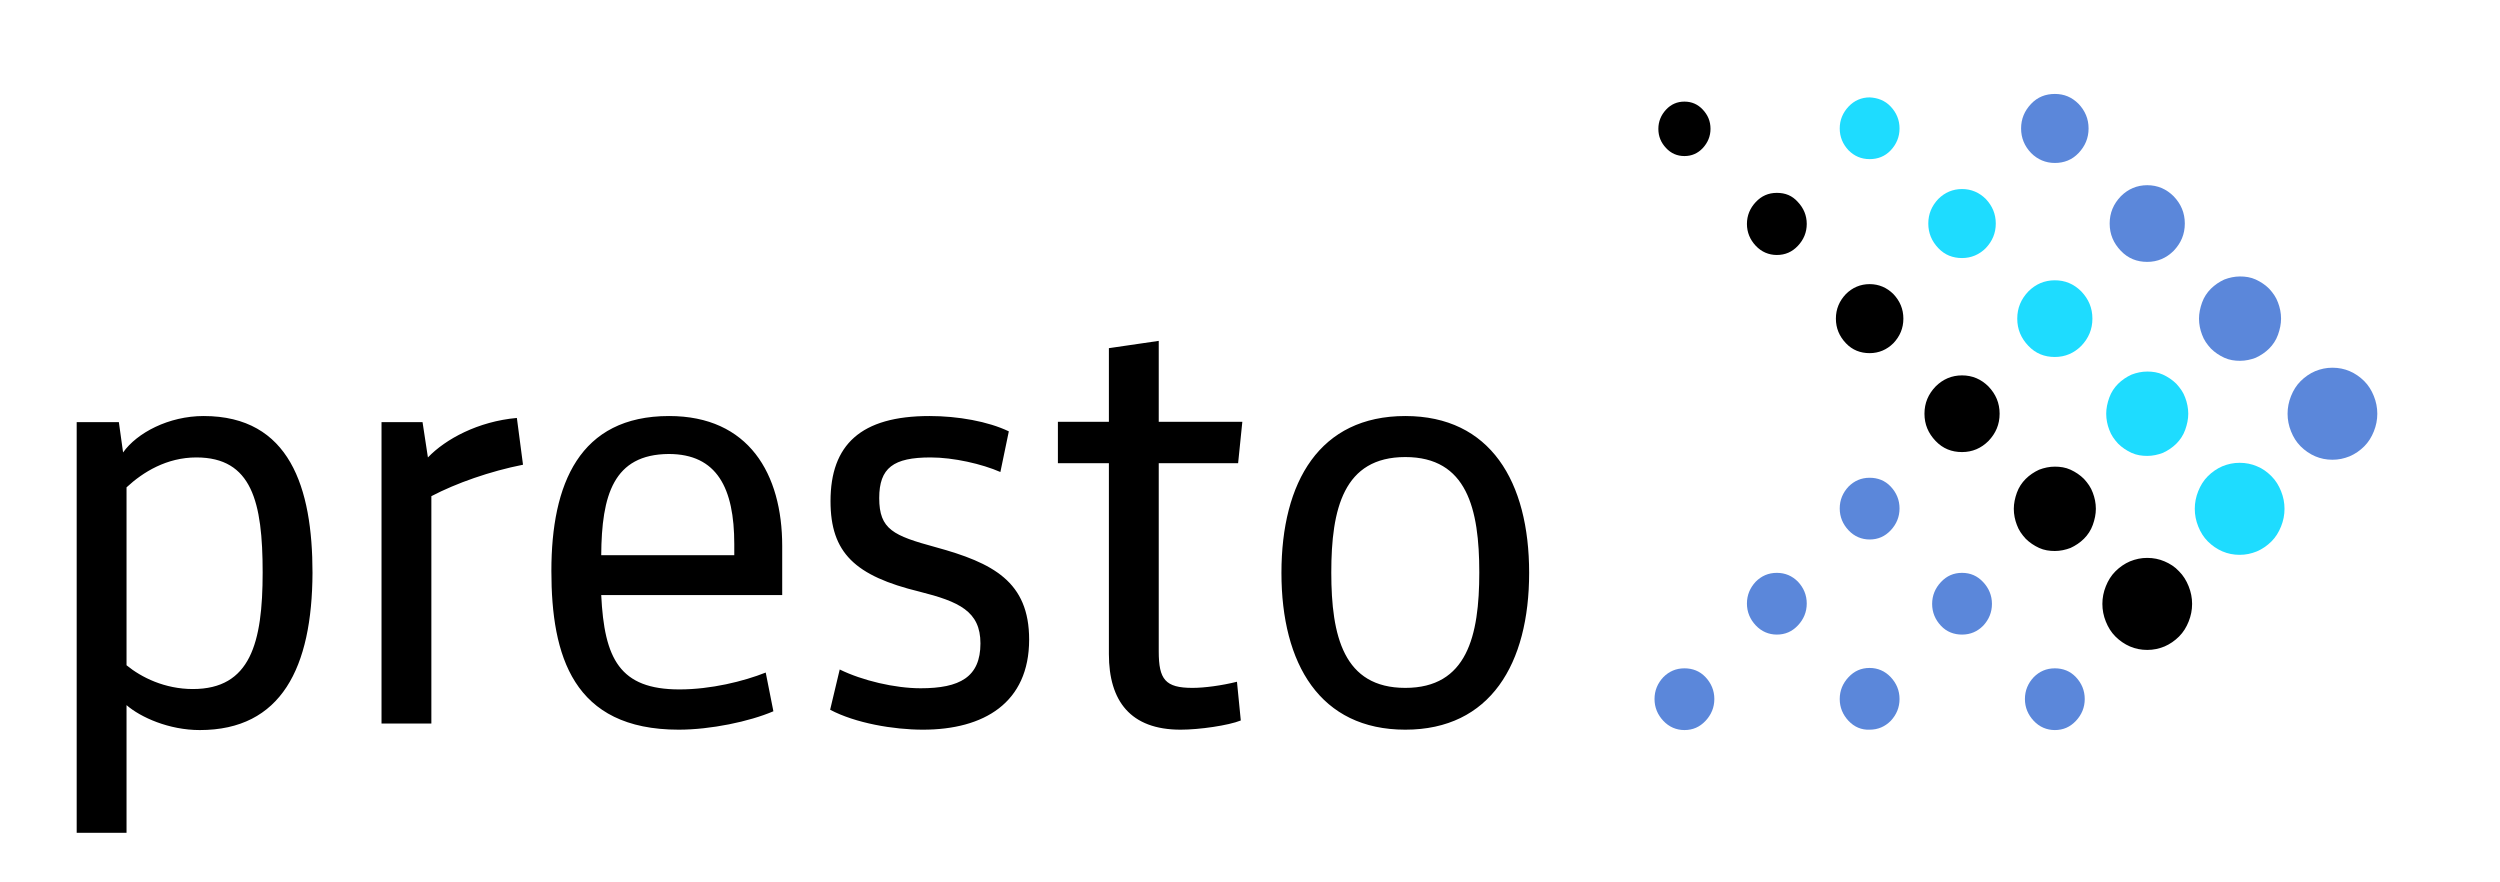
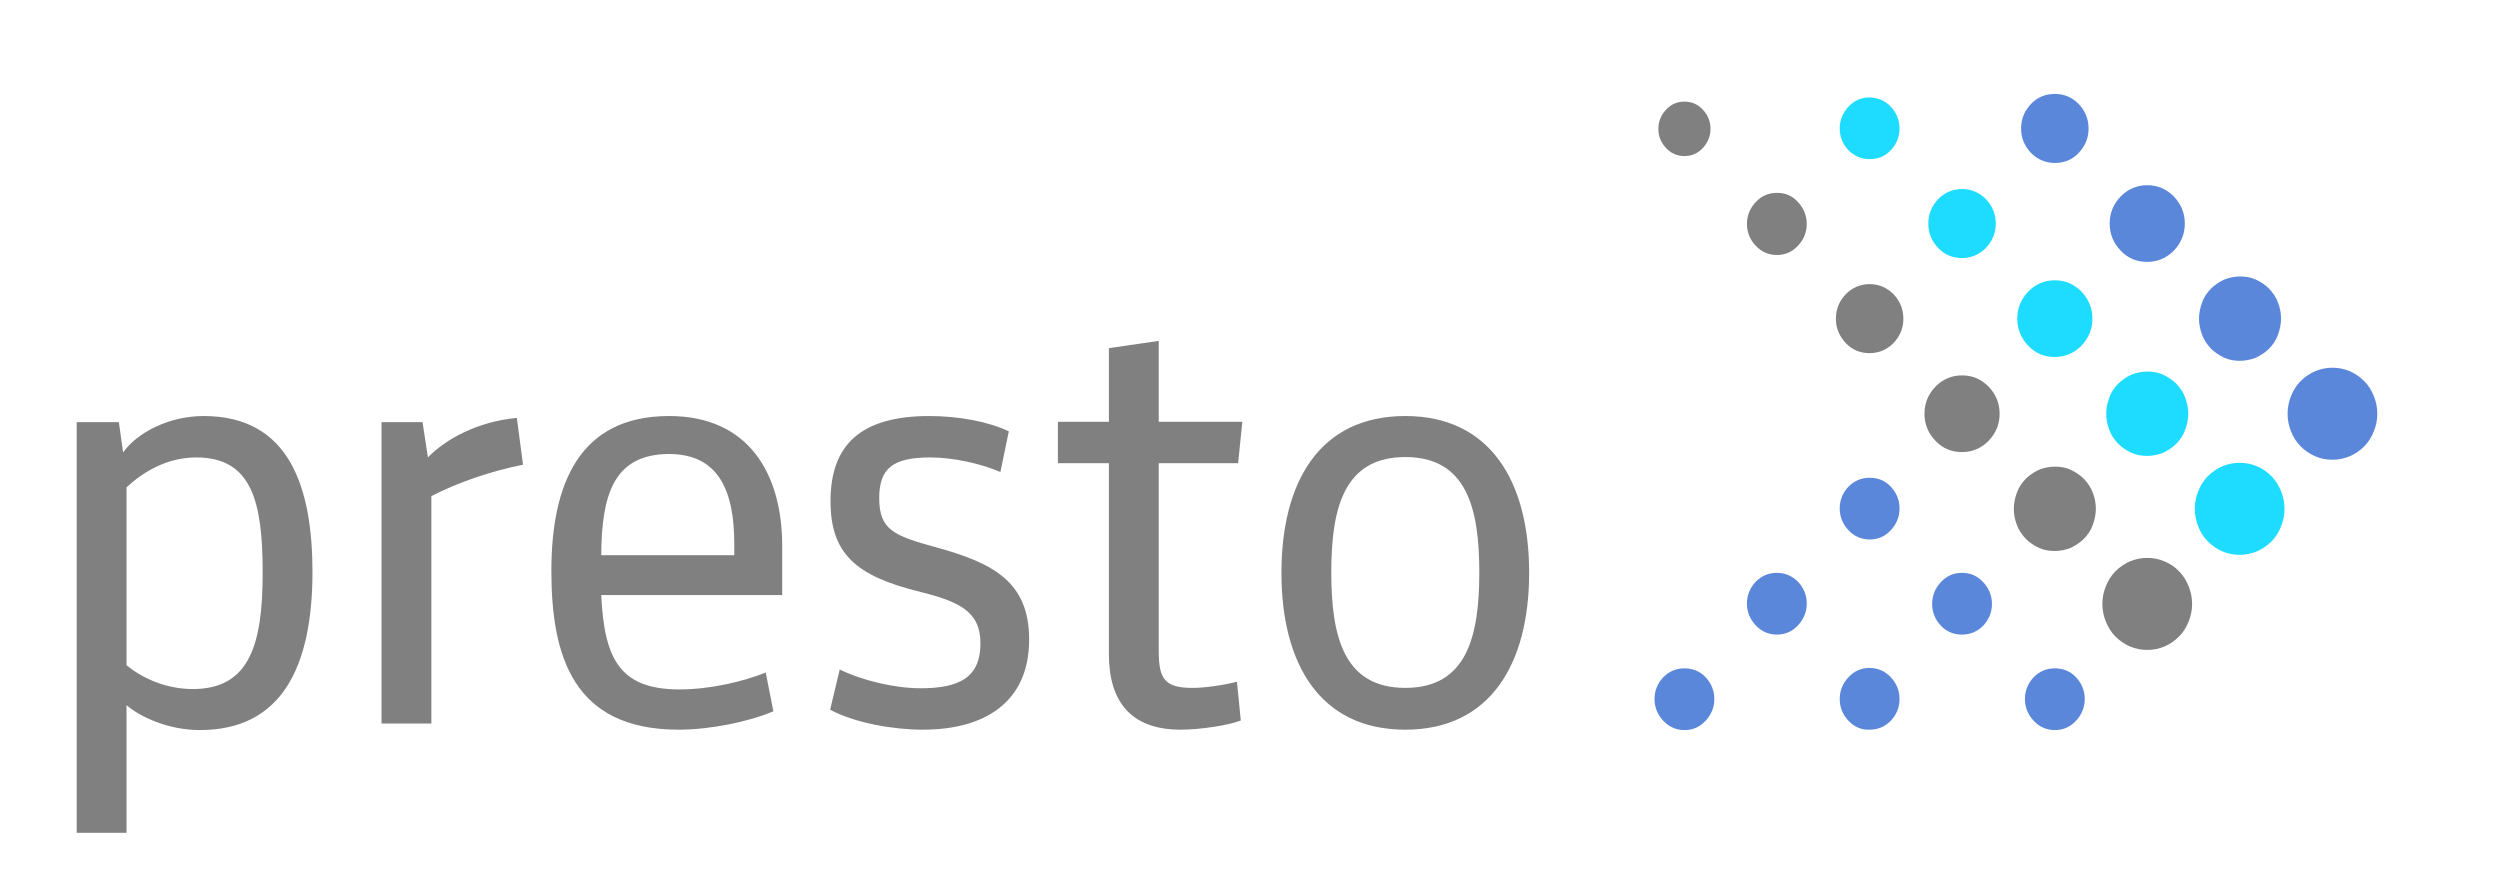
<svg xmlns="http://www.w3.org/2000/svg" version="1.1" viewBox="-153 -46 652 230" width="652" height="230">
  <defs />
  <g id="Canvas_1" fill="none" stroke-dasharray="none" fill-opacity="1" stroke-opacity="1" stroke="none">
    <rect x="-153" y="-46" width="652" height="230" />
    <g id="Canvas_1_Layer_1">
      <g id="Graphic_2">
        <path d="M 340.1 -18.2 C 341.6 -16.6 342.4 -14.7 342.4 -12.5 C 342.4 -10.3 341.6 -8.4 340.1 -6.8 C 338.6 -5.2 336.7 -4.5 334.6 -4.5 C 332.4 -4.5 330.6 -5.3 329.1 -6.8 C 327.6 -8.4 326.8 -10.3 326.8 -12.5 C 326.8 -14.7 327.6 -16.6 329.1 -18.2 C 330.6 -19.8 332.5 -20.6 334.6 -20.6 C 336.7 -20.5 338.6 -19.8 340.1 -18.2 Z M 358.7 3.3 C 356.3 3.3 354.2 4.2 352.5 5.9 C 350.8 7.7 349.9 9.8 349.9 12.3 C 349.9 14.8 350.8 16.9 352.5 18.7 C 354.2 20.5 356.3 21.3 358.7 21.3 C 361.1 21.3 363.2 20.4 364.9 18.7 C 366.6 16.9 367.5 14.8 367.5 12.3 C 367.5 9.8 366.6 7.7 364.9 5.9 C 363.2 4.2 361.1 3.3 358.7 3.3 Z M 382.9 27.1 C 380.2 27.1 377.9 28.1 376 30 C 374.1 32 373.1 34.3 373.1 37.1 C 373.1 39.9 374.1 42.2 376 44.2 C 377.9 46.2 380.2 47.1 382.9 47.1 C 385.6 47.1 387.9 46.1 389.8 44.2 C 391.7 42.2 392.7 39.9 392.7 37.1 C 392.7 34.3 391.7 32 389.8 30 C 387.8 28 385.5 27.1 382.9 27.1 Z M 411.1 51.7 C 409.8 51.1 408.4 50.9 407 50.9 C 405.6 50.9 404.2 51.2 402.9 51.7 C 401.6 52.3 400.4 53.1 399.4 54.1 C 398.4 55.1 397.6 56.3 397.1 57.7 C 396.6 59.1 396.3 60.5 396.3 61.9 C 396.3 63.4 396.6 64.8 397.1 66.1 C 397.6 67.5 398.4 68.6 399.4 69.7 C 400.4 70.7 401.6 71.5 402.9 72.1 C 404.2 72.7 405.6 72.9 407 72.9 C 408.4 72.9 409.8 72.6 411.1 72.1 C 412.4 71.5 413.6 70.7 414.6 69.7 C 415.6 68.7 416.4 67.5 416.9 66.1 C 417.4 64.7 417.7 63.3 417.7 61.9 C 417.7 60.5 417.4 59 416.9 57.7 C 416.4 56.3 415.6 55.2 414.6 54.1 C 413.6 53.1 412.4 52.3 411.1 51.7 Z M 435.6 75.6 C 434.2 75 432.7 74.7 431.1 74.7 C 429.5 74.7 428.1 75 426.6 75.6 C 425.2 76.2 423.9 77.1 422.8 78.2 C 421.7 79.3 420.9 80.6 420.3 82.1 C 419.7 83.6 419.4 85.1 419.4 86.7 C 419.4 88.3 419.7 89.8 420.3 91.3 C 420.9 92.8 421.7 94.1 422.8 95.2 C 423.9 96.3 425.2 97.2 426.6 97.8 C 428 98.4 429.5 98.7 431.1 98.7 C 432.7 98.7 434.1 98.4 435.6 97.8 C 437 97.2 438.3 96.3 439.4 95.2 C 440.5 94.1 441.3 92.8 441.9 91.3 C 442.5 89.8 442.8 88.3 442.8 86.7 C 442.8 85.1 442.5 83.6 441.9 82.1 C 441.3 80.6 440.5 79.3 439.4 78.2 C 438.3 77.1 437.1 76.2 435.6 75.6 Z" fill="#1edcff" />
      </g>
      <g id="Graphic_3">
-         <path d="M -120 127.5 C -116.1 130.7 -110 133.7 -102.7 133.7 C -87.7 133.7 -84.5 121.7 -84.5 103.3 C -84.5 84.9 -87.3 73.3 -101.8 73.3 C -109.5 73.3 -115.7 77.1 -120 81.1 Z M -100.9 144.4 C -108.9 144.4 -116.3 141.1 -120 137.9 L -120 171.2 L -133 171.2 L -133 64.1 L -122 64.1 L -120.9 72 C -117.3 66.9 -109 62.5 -99.9 62.5 C -77.4 62.5 -71.5 81.2 -71.5 103.4 C -71.6 128.1 -79.6 144.4 -100.9 144.4 Z M -16.6 75.2 C -25.2 76.9 -34 80 -40.5 83.4 L -40.5 142.7 L -53.5 142.7 L -53.5 64.1 L -42.8 64.1 L -41.4 73.3 C -36.8 68.5 -28.3 63.9 -18.2 63 Z M 3.8 98.8 L 38.5 98.8 L 38.5 95.9 C 38.5 81.3 34 72.4 21.4 72.4 C 7 72.5 3.9 83.1 3.8 98.8 Z M 3.8 109.2 C 4.6 125.8 8.6 133.8 24.2 133.8 C 32.4 133.8 40.9 131.7 46.7 129.4 L 48.7 139.5 C 42.4 142.2 32.3 144.3 24 144.3 C -3.6 144.3 -9.2 125 -9.2 102.9 C -9.2 80.2 -1.9 62.5 21.5 62.5 C 42.3 62.5 51 77.6 51 96.4 L 51 109.2 L 3.8 109.2 Z M 87.7 144.3 C 80 144.3 70.1 142.6 63.5 139.1 L 66 128.6 C 71.9 131.5 80.4 133.5 87.1 133.5 C 97.3 133.5 102.7 130.6 102.7 121.8 C 102.7 113.4 97.1 110.9 86.8 108.3 C 70 104.2 63.6 98.2 63.6 84.7 C 63.6 70 71.5 62.5 89.4 62.5 C 96.8 62.5 104.7 63.9 110.1 66.5 L 107.9 77.1 C 103.1 75 95.7 73.3 89.7 73.3 C 80 73.3 76.3 76 76.3 83.9 C 76.3 92.1 80 93.7 91 96.7 C 106 100.8 115.4 105.7 115.4 120.8 C 115.4 137.3 103.6 144.3 87.7 144.3 Z M 170.6 141.9 C 167.4 143.2 159.8 144.3 154.9 144.3 C 141.8 144.3 136.2 136.8 136.2 124.6 L 136.2 74.8 L 122.9 74.8 L 122.9 64 L 136.2 64 L 136.2 44.8 L 149.2 42.9 L 149.2 64 L 171 64 L 169.9 74.8 L 149.2 74.8 L 149.2 123.9 C 149.2 131.2 150.9 133.4 158 133.4 C 161.1 133.4 165.6 132.8 169.6 131.8 Z M 213.5 73.2 C 197.4 73.2 194.2 86.7 194.2 103.3 C 194.2 119.9 197.4 133.4 213.5 133.4 C 229.6 133.4 232.8 119.9 232.8 103.3 C 232.8 86.7 229.6 73.2 213.5 73.2 Z M 213.5 144.3 C 191.3 144.3 181.2 127.2 181.2 103.4 C 181.2 79.6 191.2 62.5 213.5 62.5 C 235.7 62.5 245.8 79.6 245.8 103.4 C 245.8 127.1 235.7 144.3 213.5 144.3 Z M 291.1 -17.4 C 292.4 -16 293.1 -14.4 293.1 -12.4 C 293.1 -10.5 292.4 -8.8 291.1 -7.4 C 289.8 -6 288.2 -5.3 286.3 -5.3 C 284.4 -5.3 282.8 -6 281.5 -7.4 C 280.2 -8.8 279.5 -10.4 279.5 -12.4 C 279.5 -14.3 280.2 -16 281.5 -17.4 C 282.8 -18.8 284.4 -19.5 286.3 -19.5 C 288.2 -19.5 289.8 -18.8 291.1 -17.4 Z M 310.4 4.3 C 308.2 4.3 306.4 5.1 304.9 6.7 C 303.4 8.3 302.6 10.2 302.6 12.4 C 302.6 14.6 303.4 16.5 304.9 18.1 C 306.4 19.7 308.3 20.5 310.4 20.5 C 312.6 20.5 314.4 19.7 315.9 18.1 C 317.4 16.5 318.2 14.6 318.2 12.4 C 318.2 10.2 317.4 8.3 315.9 6.7 C 314.4 5 312.6 4.3 310.4 4.3 Z M 334.6 28.1 C 332.2 28.1 330.1 29 328.4 30.7 C 326.7 32.5 325.8 34.6 325.8 37.1 C 325.8 39.6 326.7 41.7 328.4 43.5 C 330.1 45.3 332.2 46.1 334.6 46.1 C 337 46.1 339.1 45.2 340.8 43.5 C 342.5 41.7 343.4 39.6 343.4 37.1 C 343.4 34.6 342.5 32.5 340.8 30.7 C 339.1 29 337 28.1 334.6 28.1 Z M 358.7 51.9 C 356 51.9 353.7 52.9 351.8 54.8 C 349.9 56.8 348.9 59.1 348.9 61.9 C 348.9 64.7 349.9 67 351.8 69 C 353.7 71 356 71.9 358.7 71.9 C 361.4 71.9 363.7 70.9 365.6 69 C 367.5 67 368.5 64.7 368.5 61.9 C 368.5 59.1 367.5 56.8 365.6 54.8 C 363.7 52.9 361.4 51.9 358.7 51.9 Z M 387 76.5 C 385.7 75.9 384.3 75.7 382.9 75.7 C 381.5 75.7 380.1 76 378.8 76.5 C 377.5 77.1 376.3 77.9 375.3 78.9 C 374.3 79.9 373.5 81.1 373 82.5 C 372.5 83.9 372.2 85.3 372.2 86.7 C 372.2 88.2 372.5 89.6 373 90.9 C 373.5 92.3 374.3 93.4 375.3 94.5 C 376.3 95.5 377.5 96.3 378.8 96.9 C 380.1 97.5 381.5 97.7 382.9 97.7 C 384.3 97.7 385.7 97.4 387 96.9 C 388.3 96.3 389.5 95.5 390.5 94.5 C 391.5 93.5 392.3 92.3 392.8 90.9 C 393.3 89.5 393.6 88.1 393.6 86.7 C 393.6 85.2 393.3 83.8 392.8 82.5 C 392.3 81.1 391.5 80 390.5 78.9 C 389.5 77.9 388.3 77.1 387 76.5 Z M 411.5 100.4 C 410.1 99.8 408.6 99.5 407 99.5 C 405.4 99.5 404 99.8 402.5 100.4 C 401.1 101 399.8 101.9 398.7 103 C 397.6 104.1 396.8 105.4 396.2 106.9 C 395.6 108.4 395.3 109.9 395.3 111.5 C 395.3 113.1 395.6 114.6 396.2 116.1 C 396.8 117.6 397.6 118.9 398.7 120 C 399.8 121.1 401.1 122 402.5 122.6 C 403.9 123.2 405.4 123.5 407 123.5 C 408.6 123.5 410 123.2 411.5 122.6 C 412.9 122 414.2 121.1 415.3 120 C 416.4 118.9 417.2 117.6 417.8 116.1 C 418.4 114.6 418.7 113.1 418.7 111.5 C 418.7 109.9 418.4 108.4 417.8 106.9 C 417.2 105.4 416.4 104.1 415.3 103 C 414.2 101.8 412.9 101 411.5 100.4 Z" fill="black" />
+         <path d="M -120 127.5 C -116.1 130.7 -110 133.7 -102.7 133.7 C -87.7 133.7 -84.5 121.7 -84.5 103.3 C -84.5 84.9 -87.3 73.3 -101.8 73.3 C -109.5 73.3 -115.7 77.1 -120 81.1 Z M -100.9 144.4 C -108.9 144.4 -116.3 141.1 -120 137.9 L -120 171.2 L -133 171.2 L -133 64.1 L -122 64.1 L -120.9 72 C -117.3 66.9 -109 62.5 -99.9 62.5 C -77.4 62.5 -71.5 81.2 -71.5 103.4 C -71.6 128.1 -79.6 144.4 -100.9 144.4 Z M -16.6 75.2 C -25.2 76.9 -34 80 -40.5 83.4 L -40.5 142.7 L -53.5 142.7 L -53.5 64.1 L -42.8 64.1 L -41.4 73.3 C -36.8 68.5 -28.3 63.9 -18.2 63 Z M 3.8 98.8 L 38.5 98.8 L 38.5 95.9 C 38.5 81.3 34 72.4 21.4 72.4 C 7 72.5 3.9 83.1 3.8 98.8 Z M 3.8 109.2 C 4.6 125.8 8.6 133.8 24.2 133.8 C 32.4 133.8 40.9 131.7 46.7 129.4 L 48.7 139.5 C 42.4 142.2 32.3 144.3 24 144.3 C -3.6 144.3 -9.2 125 -9.2 102.9 C -9.2 80.2 -1.9 62.5 21.5 62.5 C 42.3 62.5 51 77.6 51 96.4 L 51 109.2 L 3.8 109.2 Z M 87.7 144.3 C 80 144.3 70.1 142.6 63.5 139.1 L 66 128.6 C 71.9 131.5 80.4 133.5 87.1 133.5 C 97.3 133.5 102.7 130.6 102.7 121.8 C 102.7 113.4 97.1 110.9 86.8 108.3 C 70 104.2 63.6 98.2 63.6 84.7 C 63.6 70 71.5 62.5 89.4 62.5 C 96.8 62.5 104.7 63.9 110.1 66.5 L 107.9 77.1 C 103.1 75 95.7 73.3 89.7 73.3 C 80 73.3 76.3 76 76.3 83.9 C 76.3 92.1 80 93.7 91 96.7 C 106 100.8 115.4 105.7 115.4 120.8 C 115.4 137.3 103.6 144.3 87.7 144.3 Z M 170.6 141.9 C 167.4 143.2 159.8 144.3 154.9 144.3 C 141.8 144.3 136.2 136.8 136.2 124.6 L 136.2 74.8 L 122.9 74.8 L 122.9 64 L 136.2 64 L 136.2 44.8 L 149.2 42.9 L 149.2 64 L 171 64 L 169.9 74.8 L 149.2 74.8 L 149.2 123.9 C 149.2 131.2 150.9 133.4 158 133.4 C 161.1 133.4 165.6 132.8 169.6 131.8 Z M 213.5 73.2 C 197.4 73.2 194.2 86.7 194.2 103.3 C 194.2 119.9 197.4 133.4 213.5 133.4 C 229.6 133.4 232.8 119.9 232.8 103.3 C 232.8 86.7 229.6 73.2 213.5 73.2 Z M 213.5 144.3 C 191.3 144.3 181.2 127.2 181.2 103.4 C 181.2 79.6 191.2 62.5 213.5 62.5 C 235.7 62.5 245.8 79.6 245.8 103.4 C 245.8 127.1 235.7 144.3 213.5 144.3 Z M 291.1 -17.4 C 292.4 -16 293.1 -14.4 293.1 -12.4 C 293.1 -10.5 292.4 -8.8 291.1 -7.4 C 289.8 -6 288.2 -5.3 286.3 -5.3 C 284.4 -5.3 282.8 -6 281.5 -7.4 C 280.2 -8.8 279.5 -10.4 279.5 -12.4 C 279.5 -14.3 280.2 -16 281.5 -17.4 C 282.8 -18.8 284.4 -19.5 286.3 -19.5 C 288.2 -19.5 289.8 -18.8 291.1 -17.4 Z M 310.4 4.3 C 308.2 4.3 306.4 5.1 304.9 6.7 C 303.4 8.3 302.6 10.2 302.6 12.4 C 302.6 14.6 303.4 16.5 304.9 18.1 C 306.4 19.7 308.3 20.5 310.4 20.5 C 312.6 20.5 314.4 19.7 315.9 18.1 C 317.4 16.5 318.2 14.6 318.2 12.4 C 318.2 10.2 317.4 8.3 315.9 6.7 C 314.4 5 312.6 4.3 310.4 4.3 Z M 334.6 28.1 C 332.2 28.1 330.1 29 328.4 30.7 C 326.7 32.5 325.8 34.6 325.8 37.1 C 325.8 39.6 326.7 41.7 328.4 43.5 C 330.1 45.3 332.2 46.1 334.6 46.1 C 337 46.1 339.1 45.2 340.8 43.5 C 342.5 41.7 343.4 39.6 343.4 37.1 C 343.4 34.6 342.5 32.5 340.8 30.7 C 339.1 29 337 28.1 334.6 28.1 Z M 358.7 51.9 C 356 51.9 353.7 52.9 351.8 54.8 C 349.9 56.8 348.9 59.1 348.9 61.9 C 348.9 64.7 349.9 67 351.8 69 C 353.7 71 356 71.9 358.7 71.9 C 361.4 71.9 363.7 70.9 365.6 69 C 367.5 67 368.5 64.7 368.5 61.9 C 368.5 59.1 367.5 56.8 365.6 54.8 C 363.7 52.9 361.4 51.9 358.7 51.9 Z M 387 76.5 C 385.7 75.9 384.3 75.7 382.9 75.7 C 381.5 75.7 380.1 76 378.8 76.5 C 377.5 77.1 376.3 77.9 375.3 78.9 C 374.3 79.9 373.5 81.1 373 82.5 C 372.5 83.9 372.2 85.3 372.2 86.7 C 372.2 88.2 372.5 89.6 373 90.9 C 373.5 92.3 374.3 93.4 375.3 94.5 C 376.3 95.5 377.5 96.3 378.8 96.9 C 380.1 97.5 381.5 97.7 382.9 97.7 C 384.3 97.7 385.7 97.4 387 96.9 C 388.3 96.3 389.5 95.5 390.5 94.5 C 391.5 93.5 392.3 92.3 392.8 90.9 C 393.3 89.5 393.6 88.1 393.6 86.7 C 393.6 85.2 393.3 83.8 392.8 82.5 C 392.3 81.1 391.5 80 390.5 78.9 C 389.5 77.9 388.3 77.1 387 76.5 Z M 411.5 100.4 C 410.1 99.8 408.6 99.5 407 99.5 C 405.4 99.5 404 99.8 402.5 100.4 C 401.1 101 399.8 101.9 398.7 103 C 397.6 104.1 396.8 105.4 396.2 106.9 C 395.6 108.4 395.3 109.9 395.3 111.5 C 395.3 113.1 395.6 114.6 396.2 116.1 C 396.8 117.6 397.6 118.9 398.7 120 C 399.8 121.1 401.1 122 402.5 122.6 C 403.9 123.2 405.4 123.5 407 123.5 C 408.6 123.5 410 123.2 411.5 122.6 C 412.9 122 414.2 121.1 415.3 120 C 416.4 118.9 417.2 117.6 417.8 116.1 C 418.4 114.6 418.7 113.1 418.7 111.5 C 418.7 109.9 418.4 108.4 417.8 106.9 C 417.2 105.4 416.4 104.1 415.3 103 C 414.2 101.8 412.9 101 411.5 100.4 Z" fill="#808080" />
      </g>
      <g id="Graphic_4">
        <path d="M 389.1 -18.9 C 390.8 -17.1 391.7 -15 391.7 -12.5 C 391.7 -10 390.8 -7.9 389.1 -6.1 C 387.4 -4.3 385.3 -3.5 382.9 -3.5 C 380.5 -3.5 378.4 -4.4 376.7 -6.1 C 375 -7.9 374.1 -10 374.1 -12.5 C 374.1 -15 375 -17.1 376.7 -18.9 C 378.4 -20.7 380.5 -21.5 382.9 -21.5 C 385.3 -21.5 387.3 -20.7 389.1 -18.9 Z M 407 2.3 C 404.3 2.3 402 3.3 400.1 5.2 C 398.2 7.2 397.2 9.5 397.2 12.3 C 397.2 15.1 398.2 17.4 400.1 19.4 C 402 21.4 404.3 22.3 407 22.3 C 409.7 22.3 412 21.3 413.9 19.4 C 415.8 17.4 416.8 15.1 416.8 12.3 C 416.8 9.5 415.8 7.2 413.9 5.2 C 412 3.3 409.7 2.3 407 2.3 Z M 435.3 26.9 C 434 26.3 432.6 26.1 431.2 26.1 C 429.8 26.1 428.4 26.4 427.1 26.9 C 425.8 27.5 424.6 28.3 423.6 29.3 C 422.6 30.3 421.8 31.5 421.3 32.9 C 420.8 34.3 420.5 35.7 420.5 37.1 C 420.5 38.6 420.8 40 421.3 41.3 C 421.8 42.7 422.6 43.8 423.6 44.9 C 424.6 45.9 425.8 46.7 427.1 47.3 C 428.4 47.9 429.8 48.1 431.2 48.1 C 432.6 48.1 434 47.8 435.3 47.3 C 436.6 46.7 437.8 45.9 438.8 44.9 C 439.8 43.9 440.6 42.7 441.1 41.3 C 441.6 39.9 441.9 38.5 441.9 37.1 C 441.9 35.6 441.6 34.2 441.1 32.9 C 440.6 31.5 439.8 30.4 438.8 29.3 C 437.8 28.3 436.6 27.5 435.3 26.9 Z M 459.8 50.8 C 458.4 50.2 456.9 49.9 455.3 49.9 C 453.7 49.9 452.3 50.2 450.8 50.8 C 449.4 51.4 448.1 52.3 447 53.4 C 445.9 54.5 445.1 55.8 444.5 57.3 C 443.9 58.8 443.6 60.3 443.6 61.9 C 443.6 63.5 443.9 65 444.5 66.5 C 445.1 68 445.9 69.3 447 70.4 C 448.1 71.5 449.4 72.4 450.8 73 C 452.2 73.6 453.7 73.9 455.3 73.9 C 456.9 73.9 458.3 73.6 459.8 73 C 461.2 72.4 462.5 71.5 463.6 70.4 C 464.7 69.3 465.5 68 466.1 66.5 C 466.7 65 467 63.5 467 61.9 C 467 60.3 466.7 58.8 466.1 57.3 C 465.5 55.8 464.7 54.5 463.6 53.4 C 462.5 52.3 461.2 51.4 459.8 50.8 Z M 334.6 78.6 C 332.4 78.6 330.6 79.4 329.1 80.9 C 327.6 82.5 326.8 84.4 326.8 86.6 C 326.8 88.8 327.6 90.7 329.1 92.3 C 330.6 93.9 332.5 94.7 334.6 94.7 C 336.8 94.7 338.6 93.9 340.1 92.3 C 341.6 90.7 342.4 88.8 342.4 86.6 C 342.4 84.4 341.6 82.5 340.1 80.9 C 338.6 79.3 336.7 78.6 334.6 78.6 Z M 310.4 103.4 C 308.2 103.4 306.4 104.2 304.9 105.7 C 303.4 107.3 302.6 109.2 302.6 111.4 C 302.6 113.6 303.4 115.5 304.9 117.1 C 306.4 118.7 308.3 119.5 310.4 119.5 C 312.6 119.5 314.4 118.7 315.9 117.1 C 317.4 115.5 318.2 113.6 318.2 111.4 C 318.2 109.2 317.4 107.3 315.9 105.7 C 314.4 104.2 312.6 103.4 310.4 103.4 Z M 286.3 128.3 C 284.1 128.3 282.3 129.1 280.8 130.6 C 279.3 132.2 278.5 134.1 278.5 136.3 C 278.5 138.5 279.3 140.4 280.8 142 C 282.3 143.6 284.2 144.4 286.3 144.4 C 288.5 144.4 290.3 143.6 291.8 142 C 293.3 140.4 294.1 138.5 294.1 136.3 C 294.1 134.1 293.3 132.2 291.8 130.6 C 290.3 129 288.4 128.3 286.3 128.3 Z M 334.6 128.2 C 332.4 128.2 330.6 129 329.1 130.6 C 327.6 132.2 326.8 134.1 326.8 136.3 C 326.8 138.5 327.6 140.4 329.1 142 C 330.6 143.6 332.5 144.4 334.6 144.3 C 336.8 144.3 338.6 143.5 340.1 142 C 341.6 140.4 342.4 138.5 342.4 136.3 C 342.4 134.1 341.6 132.2 340.1 130.6 C 338.6 129 336.7 128.2 334.6 128.2 Z M 382.9 128.3 C 380.7 128.3 378.9 129.1 377.4 130.6 C 375.9 132.2 375.1 134.1 375.1 136.3 C 375.1 138.5 375.9 140.4 377.4 142 C 378.9 143.6 380.8 144.4 382.9 144.4 C 385.1 144.4 386.9 143.6 388.4 142 C 389.9 140.4 390.7 138.5 390.7 136.3 C 390.7 134.1 389.9 132.2 388.4 130.6 C 386.9 129 385 128.3 382.9 128.3 Z M 358.7 103.4 C 356.5 103.4 354.7 104.2 353.2 105.8 C 351.7 107.4 350.9 109.3 350.9 111.5 C 350.9 113.7 351.7 115.6 353.2 117.2 C 354.7 118.8 356.6 119.5 358.7 119.5 C 360.9 119.5 362.7 118.7 364.2 117.2 C 365.7 115.6 366.5 113.7 366.5 111.5 C 366.5 109.3 365.7 107.4 364.2 105.8 C 362.7 104.2 360.9 103.4 358.7 103.4 Z" fill="#5b87da" />
      </g>
    </g>
  </g>
</svg>
